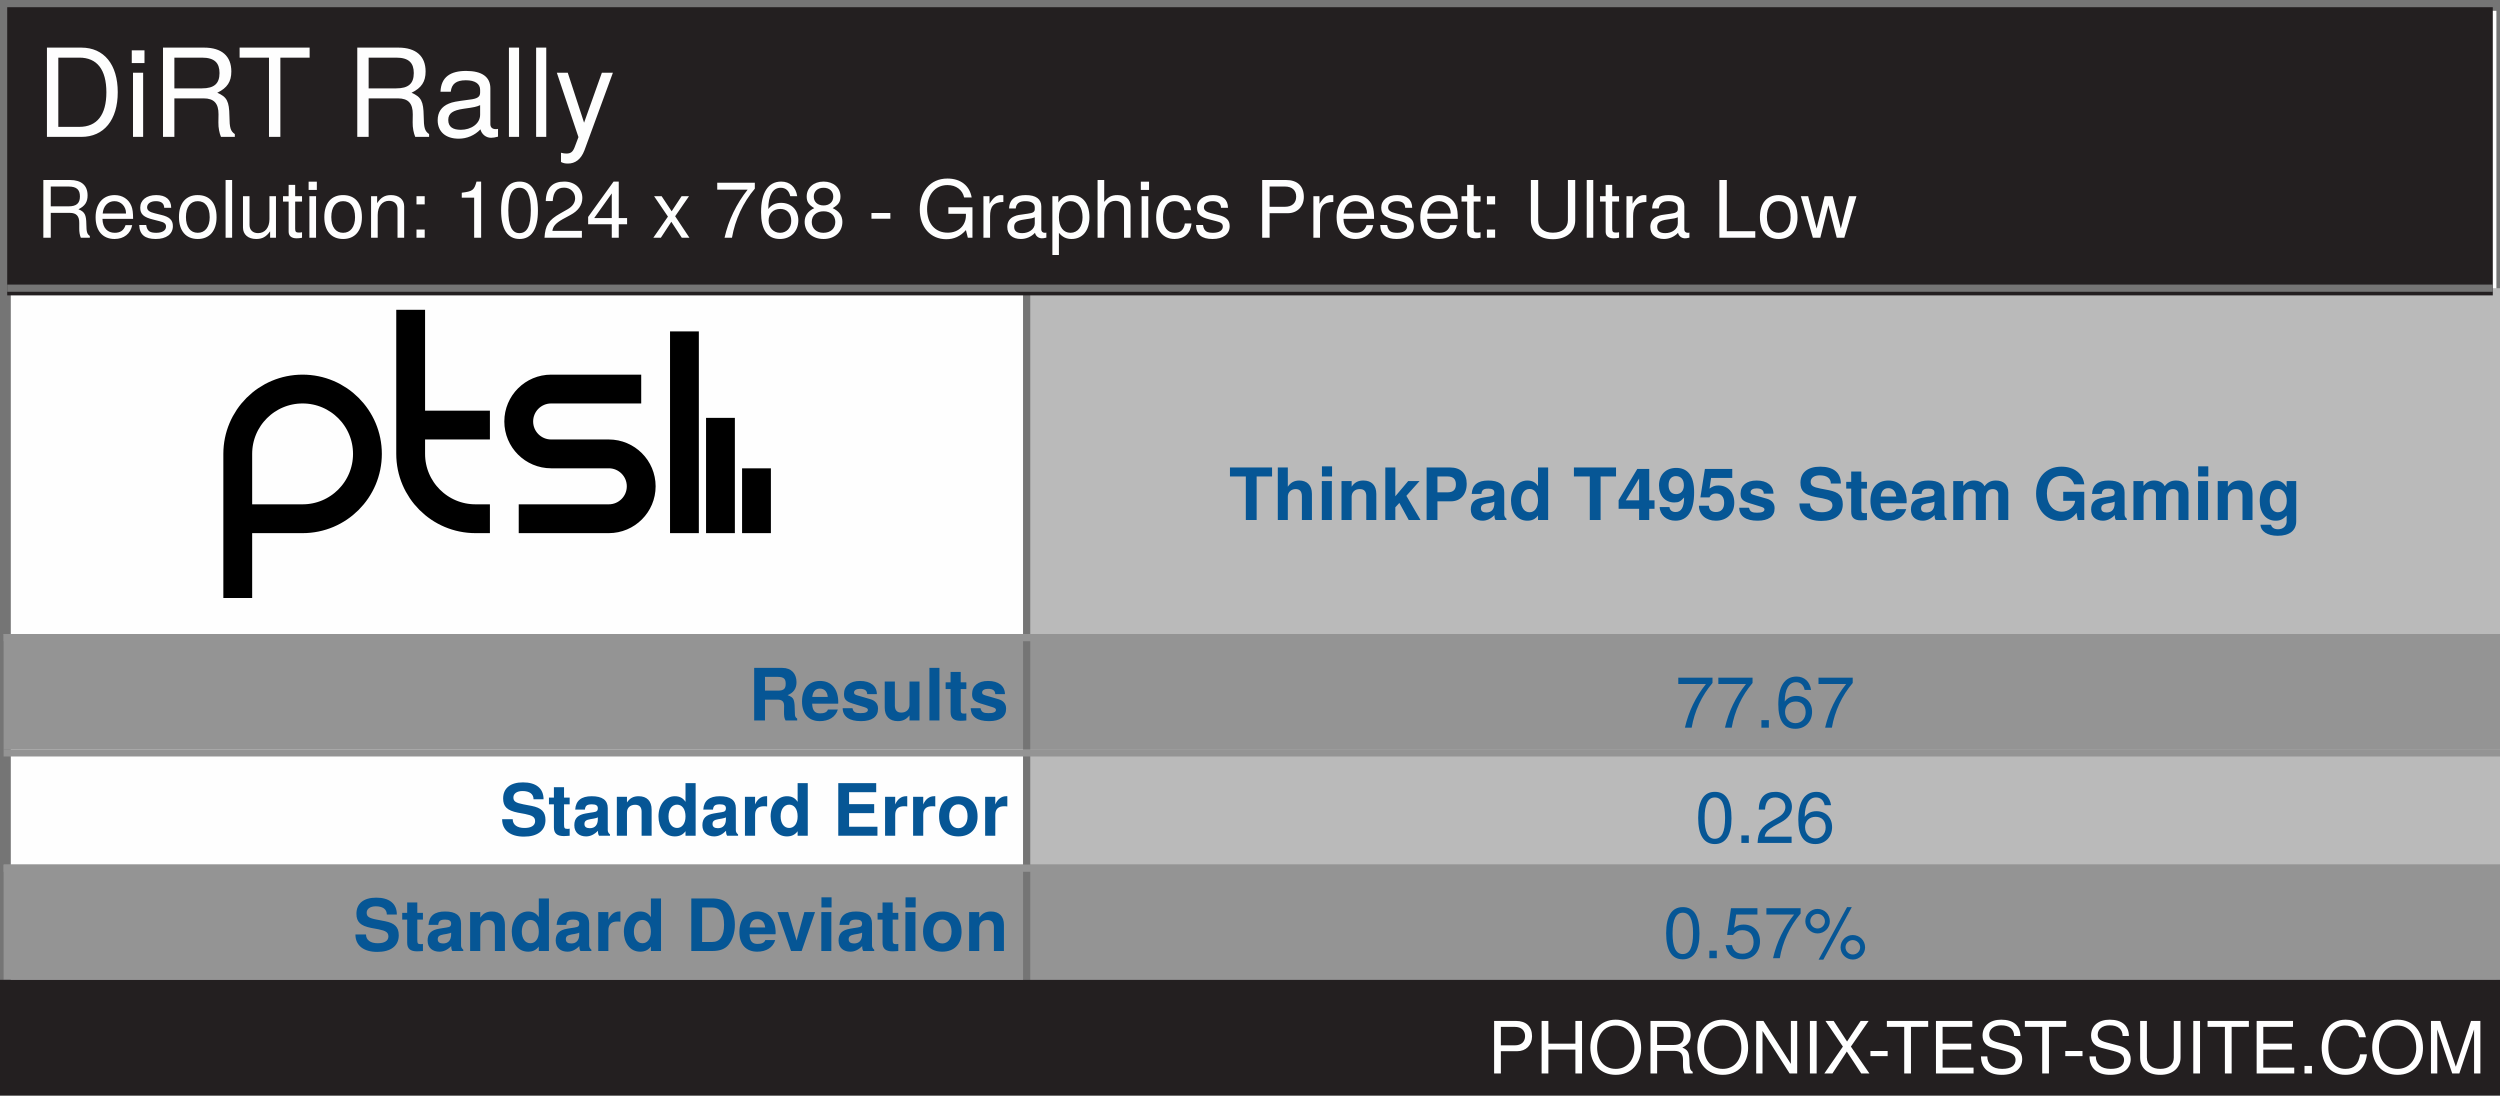
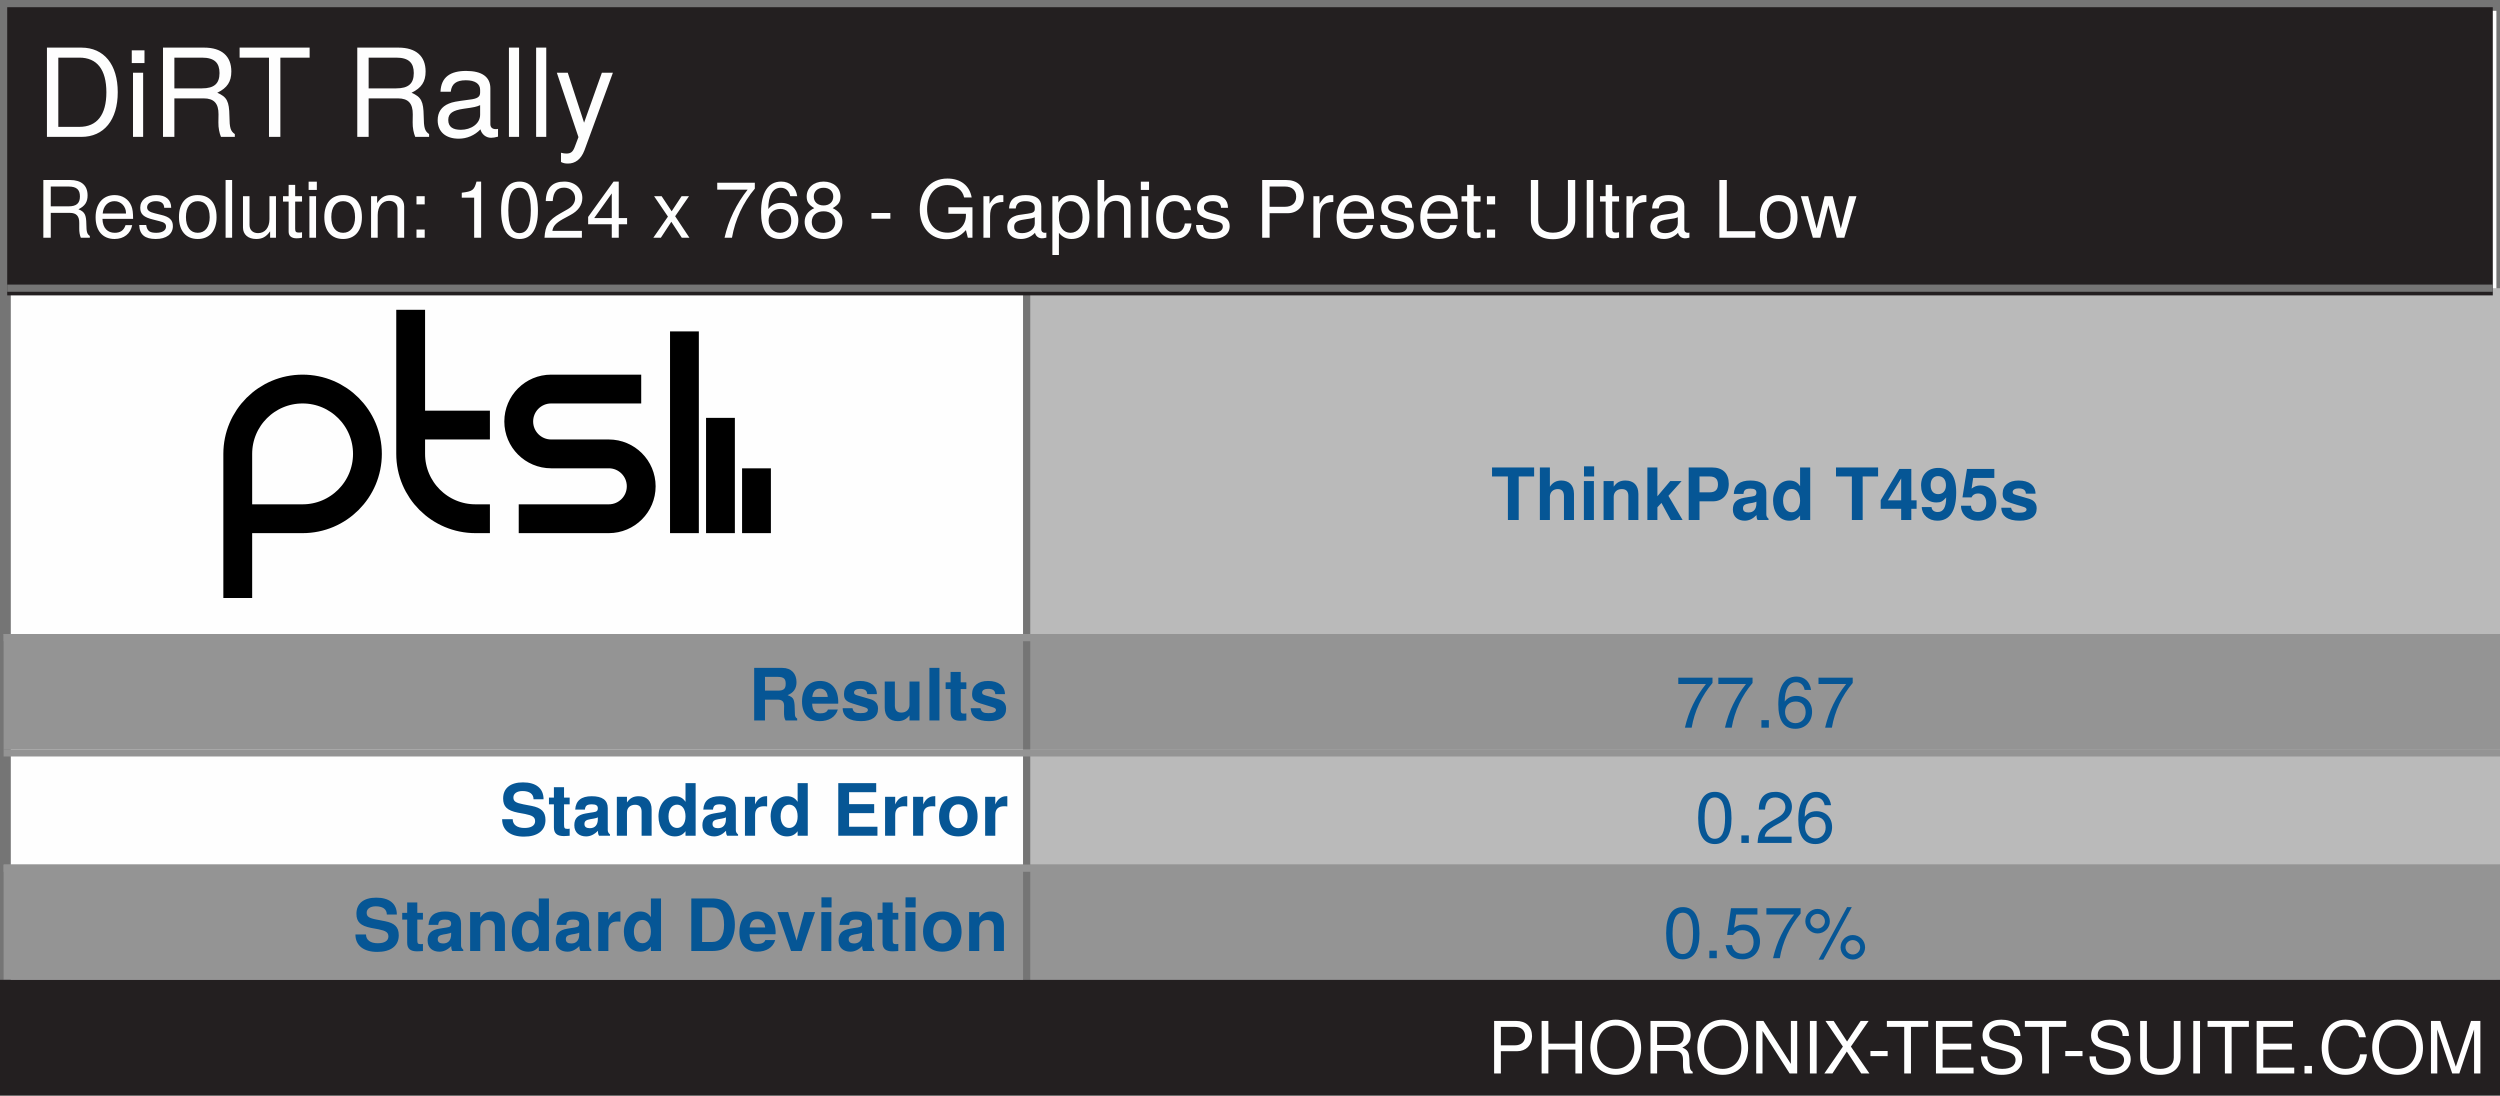
<svg xmlns="http://www.w3.org/2000/svg" xmlns:xlink="http://www.w3.org/1999/xlink" version="1.1" font-family="sans-serif, droid-sans, helvetica, verdana, tahoma" viewbox="0 0 347 152" width="347" height="152" preserveAspectRatio="xMinYMin meet">
  <rect x="0" y="0" width="347" height="152" fill="#FEFEFE" stroke="#757575" stroke-width="2" />
  <rect x="1" y="1" width="346" height="151" fill="#FEFEFE" stroke="#757575" stroke-width="1" />
  <path d="m74 22v9m-5-16v16m-5-28v28m-23-2h12.5c2.485 0 4.5-2.015 4.5-4.5s-2.015-4.5-4.5-4.5h-8c-2.485 0-4.5-2.015-4.5-4.5s2.015-4.5 4.5-4.5h12.5m-21 5h-11m11 13h-2c-4.971 0-9-4.029-9-9v-20m-24 40v-20c0-4.971 4.029-9 9-9 4.971 0 9 4.029 9 9s-4.029 9-9 9h-9" stroke="#000000" stroke-width="4" fill="none" transform="translate(31,43)" />
  <line x1="142" y1="88" x2="347" y2="88" stroke="#BABABA" stroke-width="96" stroke-dasharray="205,205" />
  <line x1="174" y1="88" x2="174" y2="136" stroke="#949494" stroke-width="347" stroke-dasharray="16,16" />
  <line x1="142" y1="88" x2="347" y2="88" stroke="#757575" stroke-width="96" stroke-dasharray="1,204" />
  <rect x="1" y="1" width="345" height="40" fill="#231f20" />
  <text x="5" y="19" font-size="17" fill="#FEFEFE" text-anchor="start">DiRT Rally</text>
  <text x="5" y="33" font-size="11" fill="#FEFEFE" text-anchor="start">Resolution: 1024 x 768 - Graphics Preset: Ultra Low</text>
  <line x1="1" y1="40" x2="346" y2="40" stroke="#757575" stroke-width="1" />
  <g font-size="10" font-weight="bold" fill="#065695" text-anchor="end">
    <text x="140" y="100">Results</text>
    <text x="140" y="116">Standard Error</text>
    <text x="140" y="132">Standard Deviation</text>
  </g>
  <g font-size="10" fill="#065695" font-weight="bold" text-anchor="middle" dominant-baseline="text-before-edge">
-     <text x="245" y="64">ThinkPad T495s Steam Gaming</text>
+     <text x="245" y="64">ThinkPad T495s</text>
  </g>
  <g fill="#BABABA" />
  <g text-anchor="middle" font-size="10" fill="#065695">
    <text x="245" y="101" xlink:title="STD Dev: 0.57%;  STD Error: 0.26">77.67</text>
    <text x="245" y="117">0.26</text>
    <text x="245" y="133">0.57%</text>
  </g>
  <line x1="174" y1="88" x2="174" y2="136" stroke="#949494" stroke-width="347" stroke-dasharray="1,15" />
  <rect x="0" y="136" width="347" height="16" fill="#231f20" />
  <a xlink:href="https://www.phoronix-test-suite.com/" xlink:show="new">
    <text x="345" y="149" font-size="10" fill="#FFFFFF" text-anchor="end" xlink:show="new">PHORONIX-TEST-SUITE.COM</text>
  </a>
</svg>
